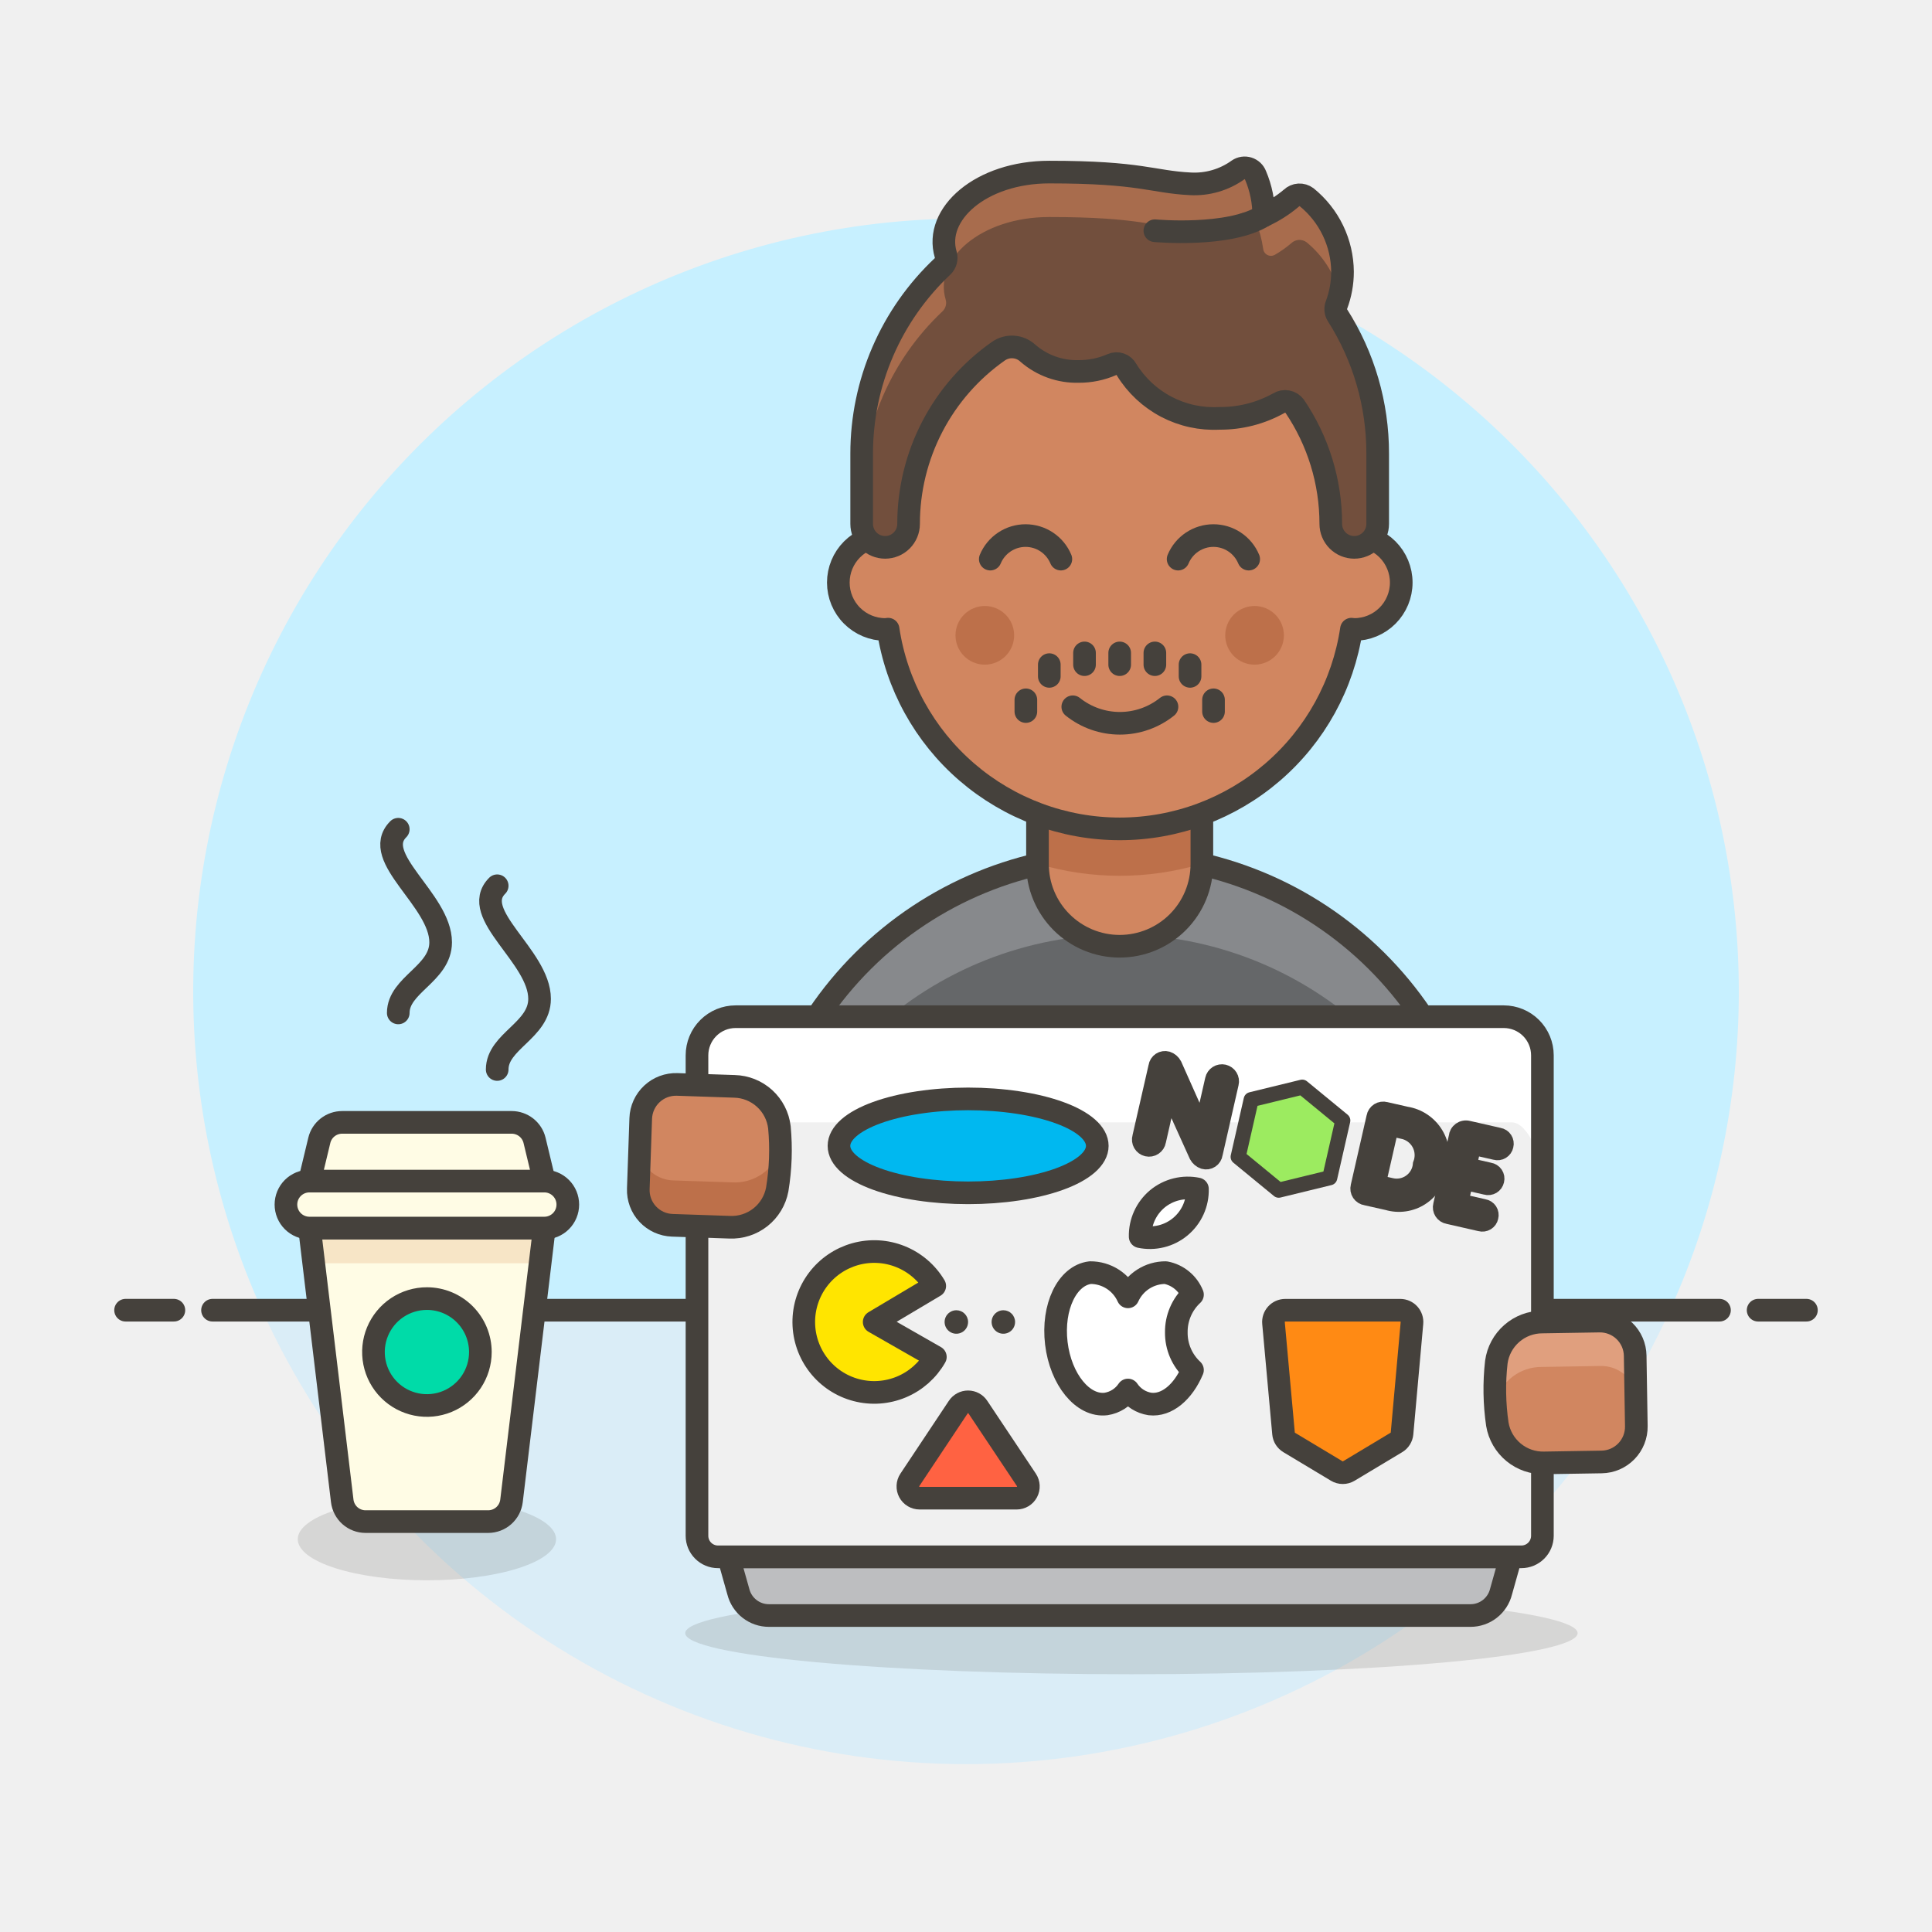
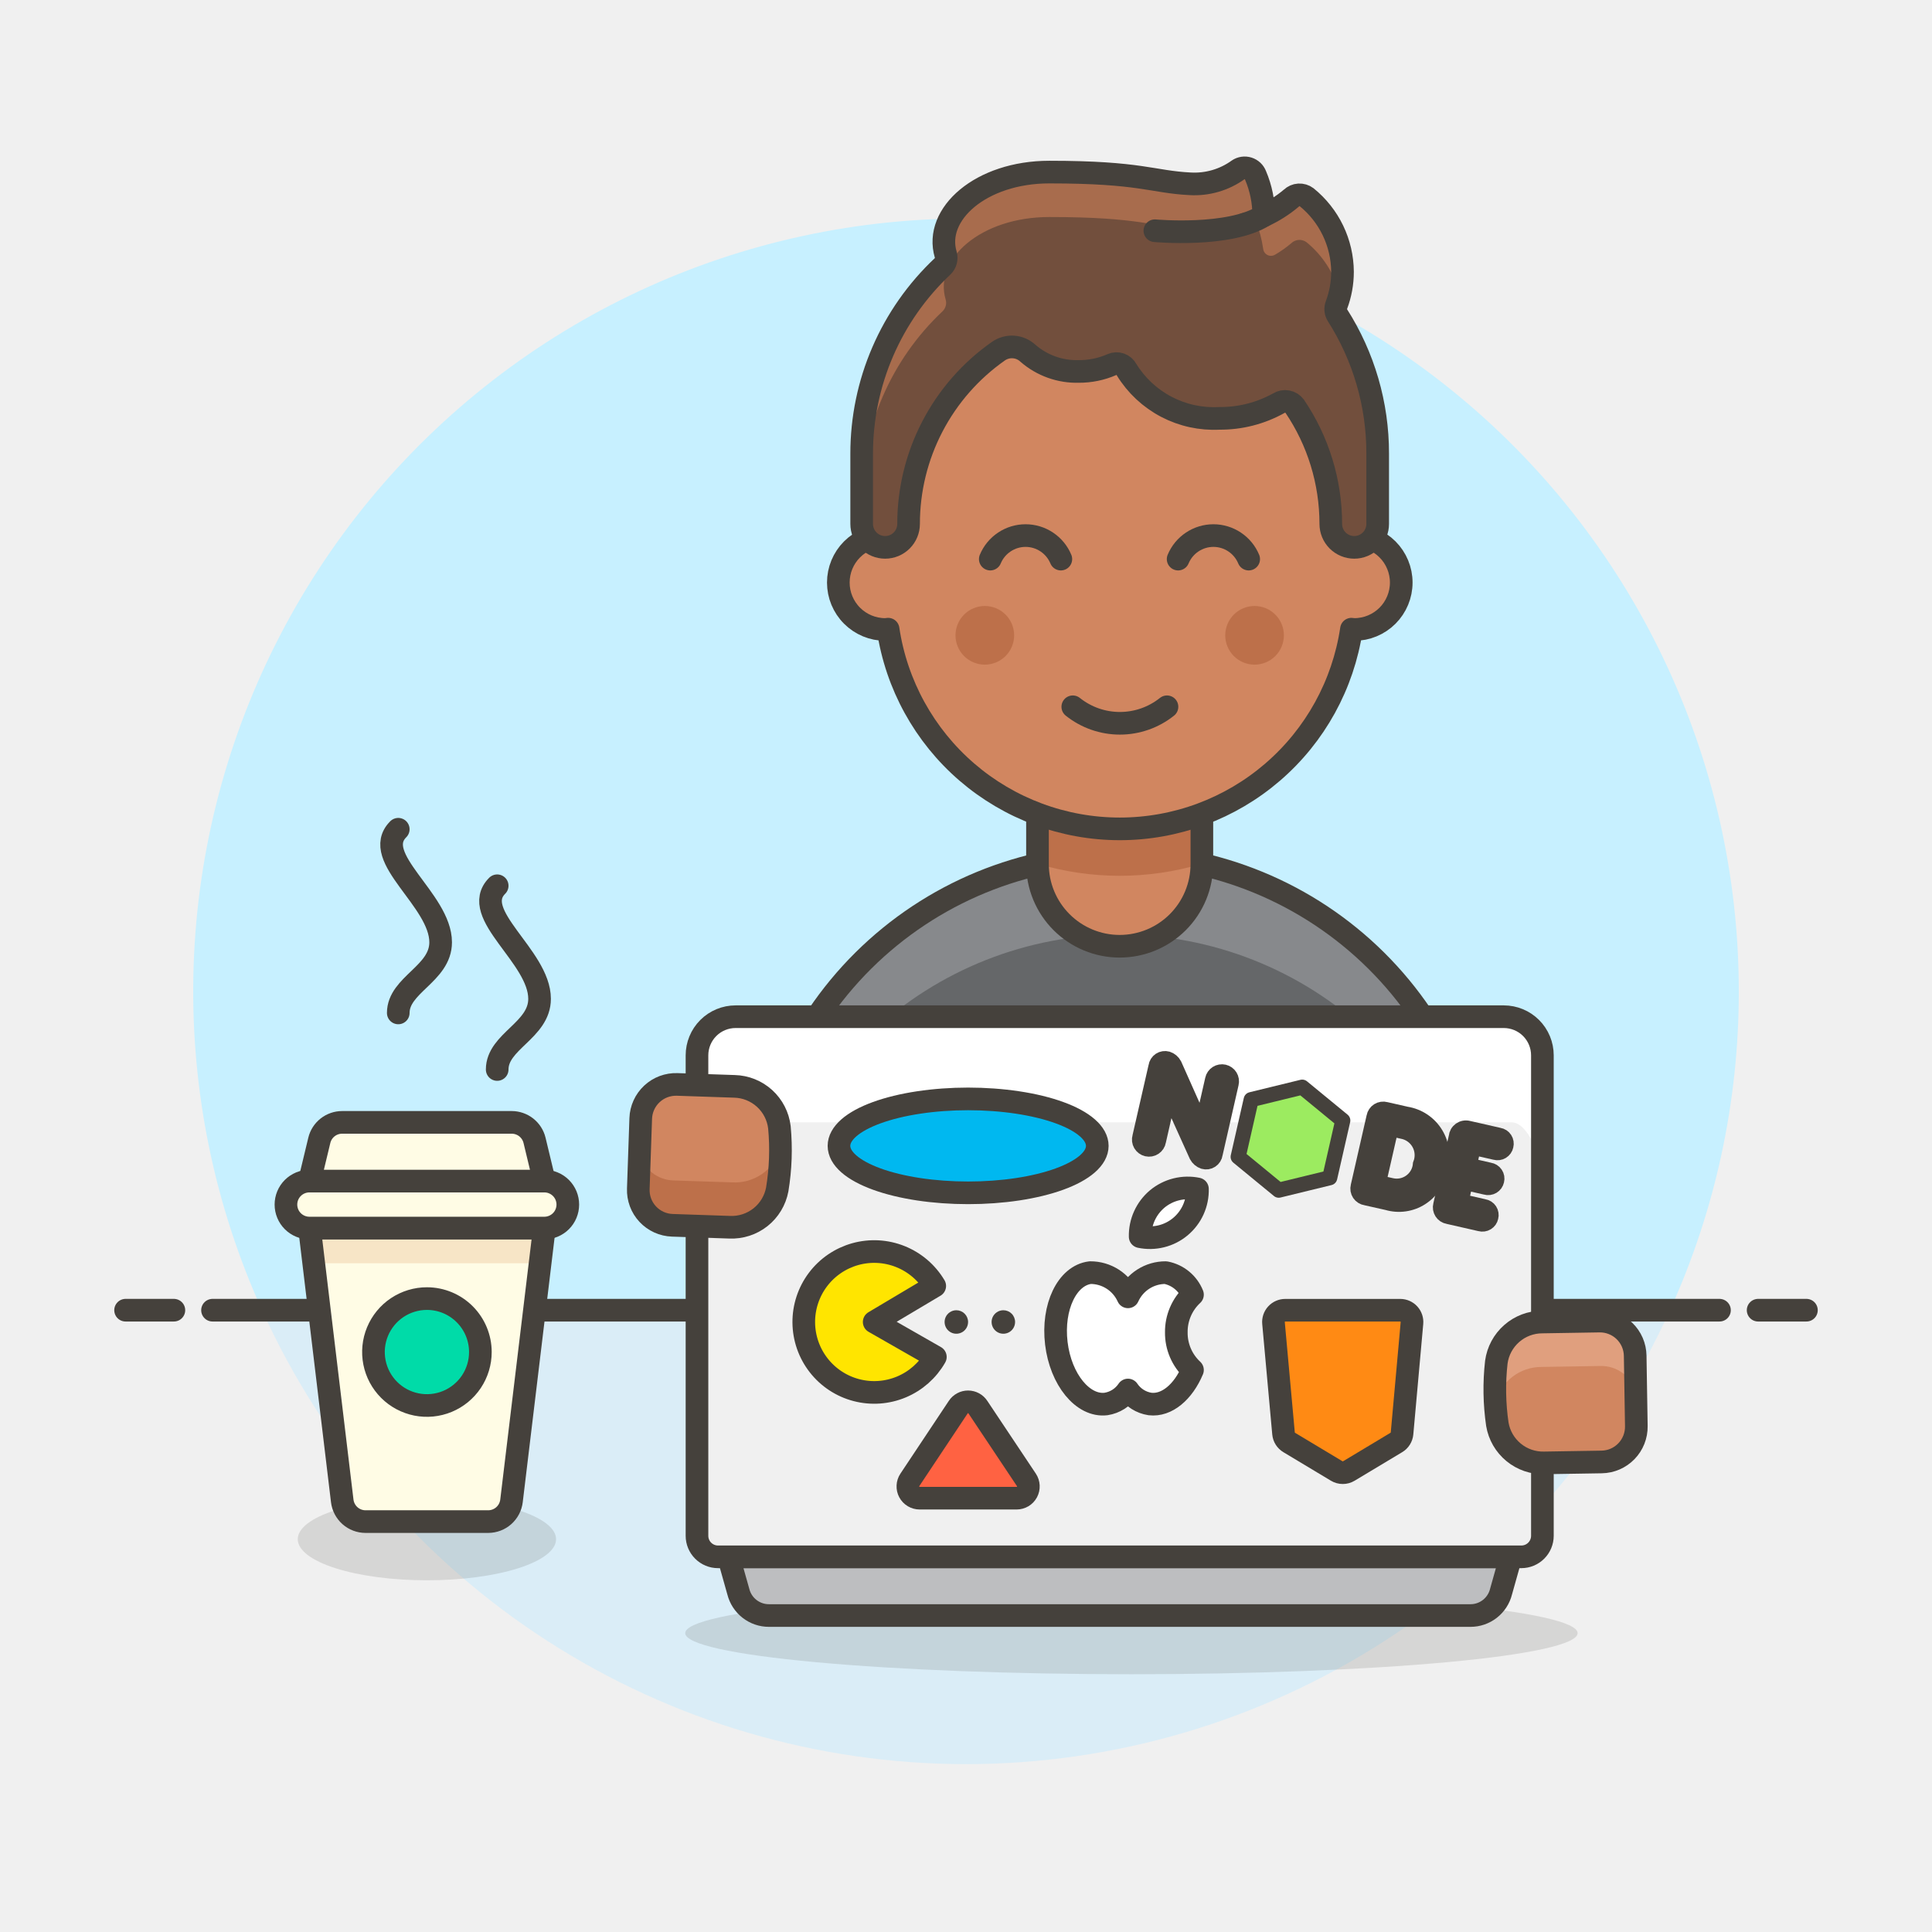
<svg xmlns="http://www.w3.org/2000/svg" width="128" height="128" viewBox="0 0 128 128" fill="none">
  <path d="M115.2 65.684C115.201 58.043 113.492 50.498 110.197 43.604C106.903 36.709 102.107 30.639 96.161 25.839C90.215 21.039 83.27 17.631 75.836 15.865C68.401 14.098 60.666 14.018 53.197 15.631C45.727 17.243 38.713 20.507 32.67 25.183C26.626 29.859 21.706 35.828 18.269 42.654C14.833 49.479 12.968 56.986 12.811 64.626C12.654 72.266 14.209 79.844 17.362 86.805H110.638C113.65 80.171 115.205 72.97 115.2 65.684Z" fill="#C7F0FF" />
  <path d="M17.362 86.804C21.423 95.769 27.982 103.374 36.253 108.708C44.525 114.041 54.158 116.878 64 116.878C73.842 116.878 83.475 114.041 91.747 108.708C100.018 103.374 106.577 95.769 110.638 86.804H17.362Z" fill="#DAEDF7" />
  <path d="M14.08 86.804H113.92" stroke="#45413C" stroke-width="1.5" stroke-linecap="round" stroke-linejoin="round" />
  <path d="M8.32 86.804H11.52" stroke="#45413C" stroke-width="1.5" stroke-linecap="round" stroke-linejoin="round" />
  <path d="M116.48 86.804H119.68" stroke="#45413C" stroke-width="1.5" stroke-linecap="round" stroke-linejoin="round" />
  <path opacity="0.15" d="M45.398 108.2C45.398 108.922 48.512 109.614 54.056 110.125C59.6 110.635 67.119 110.922 74.959 110.922C82.8 110.922 90.319 110.635 95.863 110.125C101.406 109.614 104.521 108.922 104.521 108.2C104.521 107.478 101.406 106.785 95.863 106.274C90.319 105.764 82.8 105.477 74.959 105.477C67.119 105.477 59.6 105.764 54.056 106.274C48.512 106.785 45.398 107.478 45.398 108.2Z" fill="#45413C" />
  <path d="M98.304 80.584C98.258 74.218 95.696 68.129 91.179 63.644C86.661 59.16 80.554 56.643 74.188 56.643C67.823 56.643 61.715 59.16 57.197 63.644C52.68 68.129 50.119 74.218 50.072 80.584V84.48H59.407V92.258H88.96V84.48H98.304V80.584Z" fill="#656769" />
  <path d="M74.182 56.468C71.015 56.468 67.879 57.092 64.954 58.304C62.028 59.516 59.369 61.292 57.13 63.531C54.89 65.77 53.114 68.429 51.902 71.355C50.69 74.281 50.066 77.417 50.066 80.584V84.48H50.144C50.531 78.367 53.231 72.632 57.697 68.439C62.162 64.248 68.057 61.914 74.182 61.914C80.307 61.914 86.201 64.248 90.667 68.439C95.132 72.632 97.833 78.367 98.219 84.48H98.304V80.584C98.304 77.416 97.68 74.28 96.468 71.354C95.255 68.427 93.478 65.769 91.239 63.529C88.999 61.29 86.339 59.514 83.413 58.302C80.486 57.091 77.35 56.468 74.182 56.468Z" fill="#87898C" />
  <path d="M98.304 80.584C98.258 74.218 95.696 68.129 91.179 63.644C86.661 59.16 80.554 56.643 74.188 56.643C67.823 56.643 61.715 59.16 57.197 63.644C52.68 68.129 50.119 74.218 50.072 80.584V84.48H59.407V92.258H88.96V84.48H98.304V80.584Z" stroke="#45413C" stroke-width="1.5" stroke-linecap="round" stroke-linejoin="round" />
  <path d="M68.736 57.247C68.758 58.676 69.341 60.04 70.36 61.044C71.379 62.047 72.752 62.61 74.182 62.61C75.612 62.61 76.984 62.047 78.003 61.044C79.022 60.04 79.606 58.676 79.627 57.247V51.8H68.736V57.247Z" fill="#D18660" />
  <path d="M68.736 57.225C72.288 58.29 76.075 58.29 79.627 57.225V51.8H68.736V57.225Z" fill="#BD704A" />
  <path d="M74.182 62.692C72.738 62.692 71.353 62.118 70.332 61.097C69.31 60.076 68.736 58.691 68.736 57.247V51.8H79.627V57.247C79.627 58.691 79.053 60.075 78.032 61.097C77.011 62.118 75.626 62.691 74.182 62.692V62.692Z" stroke="#45413C" stroke-width="1.5" stroke-linecap="round" stroke-linejoin="round" />
  <path d="M100.096 103.144H48.266L48.915 105.448C49.028 105.901 49.288 106.303 49.656 106.59C50.024 106.878 50.477 107.034 50.944 107.033H97.422C97.888 107.034 98.341 106.878 98.708 106.591C99.075 106.304 99.336 105.902 99.448 105.45L100.096 103.144Z" fill="#BDBEC0" stroke="#45413C" stroke-width="1.5" stroke-linejoin="round" />
  <path d="M102.188 101.752C102.187 102.121 102.04 102.475 101.779 102.736C101.518 102.997 101.164 103.144 100.795 103.144H47.569C47.2 103.144 46.846 102.997 46.585 102.736C46.324 102.475 46.177 102.121 46.177 101.752V69.919C46.177 69.24 46.447 68.588 46.927 68.108C47.407 67.628 48.058 67.359 48.737 67.359H99.627C100.306 67.359 100.958 67.628 101.438 68.108C101.918 68.588 102.188 69.24 102.188 69.919V101.752Z" fill="#F0F0F0" />
  <path d="M102.188 69.919C102.188 69.24 101.918 68.588 101.438 68.108C100.958 67.628 100.306 67.359 99.627 67.359H48.737C48.058 67.359 47.407 67.628 46.927 68.108C46.447 68.588 46.177 69.24 46.177 69.919V78.013C46.177 76.892 47.086 74.36 48.207 74.36H100.157C101.279 74.36 102.188 76.892 102.188 78.013V69.919Z" fill="white" />
  <path d="M102.188 101.752C102.187 102.121 102.04 102.475 101.779 102.736C101.518 102.997 101.164 103.144 100.795 103.144H47.569C47.2 103.144 46.846 102.997 46.585 102.736C46.324 102.475 46.177 102.121 46.177 101.752V69.919C46.177 69.24 46.447 68.588 46.927 68.108C47.407 67.628 48.058 67.359 48.737 67.359H99.627C100.306 67.359 100.958 67.628 101.438 68.108C101.918 68.588 102.188 69.24 102.188 69.919V101.752Z" stroke="#45413C" stroke-width="1.5" stroke-linejoin="round" />
  <path d="M77.934 88.269C77.928 87.801 78.021 87.338 78.206 86.908C78.39 86.478 78.662 86.092 79.005 85.774C78.855 85.402 78.614 85.073 78.303 84.818C77.993 84.563 77.623 84.39 77.229 84.315C76.702 84.312 76.186 84.463 75.743 84.747C75.299 85.032 74.948 85.439 74.731 85.919C74.515 85.439 74.164 85.032 73.72 84.747C73.277 84.463 72.761 84.312 72.234 84.315C70.698 84.498 69.697 86.595 69.985 88.997C70.273 91.4 71.745 93.201 73.275 93.018C73.569 92.973 73.85 92.867 74.1 92.708C74.351 92.549 74.566 92.339 74.731 92.092C74.897 92.339 75.112 92.549 75.363 92.708C75.614 92.868 75.895 92.973 76.189 93.018C77.308 93.152 78.394 92.216 79.005 90.766C78.662 90.448 78.389 90.061 78.205 89.631C78.02 89.201 77.928 88.737 77.934 88.269Z" fill="white" stroke="#45413C" stroke-width="1.5" stroke-linejoin="round" />
  <path d="M76.672 79.433C76.308 79.738 76.017 80.121 75.821 80.554C75.624 80.987 75.528 81.458 75.539 81.933C76.004 82.03 76.486 82.021 76.947 81.906C77.408 81.792 77.837 81.574 78.202 81.27C78.567 80.965 78.859 80.582 79.055 80.15C79.251 79.717 79.347 79.245 79.334 78.77C78.869 78.674 78.388 78.683 77.928 78.798C77.467 78.913 77.038 79.13 76.672 79.433Z" fill="white" stroke="#45413C" stroke-width="1.5" stroke-linejoin="round" />
  <path d="M102.17 87.587L105.965 87.525C106.271 87.52 106.576 87.576 106.861 87.689C107.146 87.801 107.406 87.969 107.626 88.182C107.846 88.396 108.022 88.65 108.144 88.931C108.265 89.213 108.331 89.515 108.335 89.822L108.411 94.488C108.416 94.795 108.36 95.1 108.247 95.385C108.134 95.67 107.966 95.93 107.752 96.15C107.539 96.37 107.284 96.546 107.003 96.668C106.721 96.789 106.419 96.854 106.112 96.859L102.316 96.92C101.575 96.941 100.853 96.693 100.281 96.222C99.709 95.752 99.326 95.091 99.203 94.36C99.004 92.997 98.981 91.613 99.136 90.244C99.236 89.51 99.598 88.836 100.156 88.348C100.713 87.859 101.428 87.589 102.17 87.587Z" fill="#D18660" />
  <path d="M102.126 90.563L106.033 90.5C106.556 90.488 107.068 90.648 107.491 90.955C107.914 91.263 108.224 91.701 108.374 92.202L108.335 89.822C108.331 89.515 108.265 89.213 108.144 88.931C108.022 88.65 107.846 88.396 107.626 88.182C107.406 87.969 107.146 87.801 106.861 87.689C106.576 87.576 106.271 87.52 105.965 87.525L102.17 87.587C101.429 87.59 100.715 87.86 100.158 88.347C99.602 88.835 99.239 89.507 99.139 90.24C99.048 91.112 99.03 91.99 99.085 92.865C99.272 92.203 99.67 91.619 100.219 91.203C100.768 90.787 101.437 90.562 102.126 90.563Z" fill="#E09F7E" />
  <path d="M102.17 87.587L105.965 87.525C106.271 87.52 106.576 87.576 106.861 87.689C107.146 87.801 107.406 87.969 107.626 88.182C107.846 88.396 108.022 88.65 108.144 88.931C108.265 89.213 108.331 89.515 108.335 89.822L108.411 94.488C108.416 94.795 108.36 95.1 108.247 95.385C108.134 95.67 107.966 95.93 107.752 96.15C107.539 96.37 107.284 96.546 107.003 96.668C106.721 96.789 106.419 96.854 106.112 96.859L102.316 96.92C101.575 96.941 100.853 96.693 100.281 96.222C99.709 95.752 99.326 95.091 99.203 94.36C99.004 92.997 98.981 91.613 99.136 90.244C99.236 89.51 99.598 88.836 100.156 88.348C100.713 87.859 101.428 87.589 102.17 87.587V87.587Z" stroke="#45413C" stroke-width="1.5" stroke-linecap="round" stroke-linejoin="round" />
  <path d="M48.334 81.307L44.54 81.179C44.234 81.168 43.933 81.098 43.654 80.971C43.375 80.844 43.123 80.663 42.914 80.439C42.705 80.215 42.542 79.952 42.435 79.665C42.328 79.378 42.278 79.072 42.289 78.766L42.45 74.102C42.46 73.795 42.531 73.493 42.658 73.214C42.785 72.935 42.965 72.683 43.19 72.474C43.414 72.264 43.677 72.101 43.964 71.993C44.252 71.886 44.557 71.836 44.864 71.846L48.658 71.974C49.398 71.992 50.108 72.276 50.655 72.774C51.203 73.273 51.552 73.952 51.638 74.688C51.767 76.06 51.719 77.443 51.494 78.803C51.358 79.531 50.963 80.186 50.383 80.646C49.802 81.106 49.074 81.341 48.334 81.307Z" fill="#D18660" />
  <path d="M48.527 78.336L44.622 78.208C44.098 78.194 43.593 78.008 43.185 77.678C42.778 77.348 42.49 76.893 42.368 76.383L42.285 78.762C42.274 79.069 42.324 79.375 42.432 79.663C42.54 79.951 42.703 80.214 42.913 80.439C43.123 80.663 43.375 80.843 43.655 80.97C43.935 81.097 44.237 81.167 44.544 81.176L48.338 81.304C49.078 81.338 49.804 81.104 50.385 80.645C50.966 80.186 51.361 79.532 51.498 78.805C51.633 77.938 51.696 77.061 51.685 76.184C51.466 76.839 51.039 77.403 50.469 77.792C49.898 78.181 49.217 78.372 48.527 78.336Z" fill="#BD704A" />
  <path d="M48.334 81.307L44.54 81.179C44.234 81.168 43.933 81.098 43.654 80.971C43.375 80.844 43.123 80.663 42.914 80.439C42.705 80.215 42.542 79.952 42.435 79.665C42.328 79.378 42.278 79.072 42.289 78.766L42.45 74.102C42.46 73.795 42.531 73.493 42.658 73.214C42.785 72.935 42.965 72.683 43.19 72.474C43.414 72.264 43.677 72.101 43.964 71.993C44.252 71.886 44.557 71.836 44.864 71.846L48.658 71.974C49.398 71.992 50.108 72.276 50.655 72.774C51.203 73.273 51.552 73.952 51.638 74.688C51.767 76.06 51.719 77.443 51.494 78.803C51.358 79.531 50.963 80.186 50.383 80.646C49.802 81.106 49.074 81.341 48.334 81.307V81.307Z" stroke="#45413C" stroke-width="1.5" stroke-linecap="round" stroke-linejoin="round" />
  <path d="M63.488 93.224L60.279 98.048C60.201 98.165 60.156 98.301 60.15 98.442C60.143 98.583 60.174 98.723 60.241 98.847C60.307 98.971 60.406 99.075 60.527 99.147C60.648 99.219 60.786 99.258 60.927 99.258H67.355C67.496 99.258 67.634 99.219 67.755 99.147C67.876 99.075 67.974 98.971 68.041 98.847C68.107 98.723 68.139 98.583 68.132 98.442C68.125 98.301 68.081 98.165 68.003 98.048L64.788 93.228C64.718 93.12 64.622 93.031 64.508 92.969C64.395 92.908 64.268 92.875 64.139 92.875C64.01 92.875 63.883 92.906 63.77 92.967C63.656 93.028 63.559 93.116 63.488 93.224Z" fill="#FF6242" stroke="#45413C" stroke-width="1.5" stroke-linecap="round" stroke-linejoin="round" />
  <path d="M57.917 87.585L61.97 89.901C61.461 90.791 60.673 91.489 59.727 91.887C58.782 92.284 57.732 92.359 56.74 92.1C55.747 91.841 54.868 91.263 54.238 90.454C53.607 89.645 53.261 88.651 53.252 87.625C53.243 86.6 53.572 85.6 54.188 84.78C54.804 83.96 55.674 83.367 56.661 83.09C57.649 82.814 58.7 82.871 59.652 83.252C60.604 83.633 61.404 84.317 61.929 85.198L57.917 87.585Z" fill="#FFE500" stroke="#45413C" stroke-width="1.5" stroke-linecap="round" stroke-linejoin="round" />
  <path d="M63.36 87.724C63.333 87.724 63.306 87.715 63.283 87.7C63.261 87.685 63.243 87.663 63.232 87.638C63.222 87.613 63.219 87.585 63.224 87.558C63.23 87.531 63.243 87.507 63.262 87.487C63.282 87.468 63.306 87.455 63.333 87.45C63.36 87.444 63.388 87.447 63.413 87.457C63.438 87.468 63.46 87.486 63.475 87.508C63.49 87.531 63.498 87.558 63.498 87.585C63.498 87.603 63.495 87.621 63.488 87.638C63.481 87.655 63.471 87.671 63.458 87.683C63.445 87.696 63.43 87.706 63.413 87.713C63.396 87.72 63.378 87.724 63.36 87.724Z" fill="#FFE500" />
  <path d="M63.36 86.807C63.206 86.807 63.056 86.853 62.928 86.938C62.8 87.024 62.7 87.145 62.641 87.287C62.582 87.43 62.567 87.586 62.597 87.737C62.627 87.888 62.701 88.027 62.81 88.136C62.919 88.245 63.057 88.319 63.208 88.349C63.359 88.379 63.516 88.363 63.658 88.304C63.8 88.246 63.922 88.146 64.007 88.018C64.093 87.89 64.138 87.739 64.138 87.585C64.138 87.379 64.056 87.181 63.91 87.035C63.764 86.889 63.566 86.807 63.36 86.807Z" fill="#45413C" />
  <path d="M66.475 87.724C66.457 87.724 66.439 87.72 66.423 87.713C66.406 87.706 66.391 87.696 66.378 87.683C66.365 87.67 66.355 87.655 66.348 87.638C66.341 87.621 66.337 87.603 66.337 87.585C66.337 87.567 66.341 87.549 66.348 87.532C66.355 87.516 66.365 87.5 66.378 87.487C66.391 87.475 66.406 87.465 66.423 87.457C66.439 87.451 66.457 87.447 66.475 87.447C66.512 87.447 66.547 87.462 66.573 87.487C66.599 87.513 66.614 87.549 66.614 87.585C66.614 87.622 66.599 87.657 66.573 87.683C66.547 87.709 66.512 87.724 66.475 87.724Z" fill="#FFE500" />
  <path d="M66.474 86.807C66.32 86.807 66.17 86.853 66.042 86.938C65.914 87.024 65.814 87.145 65.755 87.287C65.696 87.43 65.681 87.586 65.711 87.737C65.741 87.888 65.815 88.027 65.924 88.136C66.033 88.245 66.171 88.319 66.322 88.349C66.473 88.379 66.63 88.363 66.772 88.304C66.914 88.246 67.036 88.146 67.121 88.018C67.207 87.89 67.252 87.739 67.252 87.585C67.252 87.379 67.171 87.181 67.025 87.035C66.879 86.889 66.681 86.807 66.474 86.807Z" fill="#45413C" />
  <path d="M92.513 95.567L89.363 97.458C89.242 97.531 89.104 97.569 88.963 97.569C88.821 97.569 88.683 97.531 88.562 97.458L85.412 95.567C85.307 95.504 85.219 95.417 85.153 95.314C85.088 95.21 85.048 95.093 85.037 94.971L84.373 87.656C84.363 87.548 84.376 87.44 84.41 87.337C84.444 87.235 84.5 87.141 84.573 87.061C84.645 86.981 84.734 86.917 84.833 86.874C84.932 86.83 85.039 86.807 85.147 86.807H92.778C92.886 86.808 92.992 86.831 93.09 86.875C93.188 86.919 93.276 86.983 93.348 87.063C93.42 87.143 93.475 87.237 93.509 87.339C93.543 87.441 93.556 87.549 93.546 87.656L92.888 94.976C92.876 95.097 92.836 95.213 92.771 95.316C92.706 95.419 92.618 95.505 92.513 95.567Z" fill="#FF8A14" stroke="#45413C" stroke-width="1.5" stroke-linecap="round" stroke-linejoin="round" />
  <path d="M76.586 70.656C76.598 70.57 76.628 70.488 76.674 70.415C76.72 70.342 76.781 70.28 76.853 70.232C76.925 70.185 77.007 70.153 77.092 70.14C77.177 70.127 77.265 70.132 77.348 70.155C77.544 70.219 77.707 70.357 77.802 70.539L79.616 74.614H79.631L80.339 71.511C80.356 71.429 80.39 71.351 80.438 71.282C80.485 71.214 80.546 71.155 80.617 71.11C80.687 71.065 80.766 71.034 80.849 71.02C80.931 71.005 81.016 71.008 81.097 71.026C81.179 71.045 81.256 71.08 81.324 71.129C81.392 71.177 81.45 71.239 81.494 71.311C81.538 71.382 81.567 71.461 81.58 71.544C81.593 71.627 81.589 71.711 81.569 71.793L80.507 76.453C80.496 76.539 80.466 76.622 80.419 76.696C80.373 76.77 80.311 76.833 80.238 76.88C80.165 76.928 80.083 76.959 79.997 76.972C79.91 76.984 79.823 76.978 79.739 76.954C79.544 76.889 79.381 76.751 79.284 76.57L77.464 72.545H77.448L76.75 75.607C76.736 75.692 76.704 75.773 76.657 75.845C76.61 75.918 76.549 75.979 76.477 76.027C76.406 76.075 76.325 76.108 76.24 76.123C76.155 76.138 76.068 76.136 75.984 76.117C75.9 76.098 75.821 76.061 75.752 76.01C75.683 75.959 75.624 75.894 75.581 75.82C75.537 75.746 75.51 75.663 75.499 75.578C75.489 75.492 75.496 75.406 75.52 75.323L76.586 70.656Z" fill="#45413C" />
  <path d="M91.032 73.993C91.047 73.908 91.08 73.827 91.129 73.756C91.177 73.684 91.239 73.624 91.312 73.578C91.385 73.532 91.467 73.502 91.553 73.49C91.638 73.477 91.725 73.483 91.808 73.506L93.17 73.816C93.572 73.88 93.956 74.031 94.293 74.258C94.631 74.486 94.915 74.785 95.125 75.134C95.335 75.483 95.467 75.873 95.51 76.278C95.553 76.683 95.507 77.093 95.375 77.478C95.317 77.862 95.177 78.228 94.965 78.553C94.753 78.879 94.474 79.155 94.147 79.363C93.82 79.572 93.451 79.708 93.067 79.762C92.683 79.817 92.292 79.789 91.919 79.68L90.496 79.36C90.41 79.348 90.327 79.318 90.253 79.271C90.179 79.225 90.116 79.163 90.067 79.091C90.019 79.018 89.987 78.936 89.972 78.85C89.958 78.764 89.962 78.676 89.984 78.592L91.032 73.993ZM91.333 78.354L92.163 78.542C92.384 78.596 92.615 78.601 92.839 78.557C93.063 78.513 93.275 78.421 93.46 78.287C93.645 78.153 93.799 77.981 93.91 77.782C94.022 77.583 94.089 77.362 94.107 77.134C94.196 76.912 94.235 76.673 94.22 76.434C94.206 76.195 94.138 75.963 94.022 75.754C93.906 75.544 93.744 75.364 93.55 75.225C93.355 75.086 93.132 74.992 92.896 74.95L92.148 74.78L91.333 78.354Z" fill="#45413C" />
  <path d="M96.481 75.322C96.489 75.228 96.516 75.138 96.562 75.056C96.608 74.975 96.672 74.905 96.748 74.85C96.824 74.796 96.911 74.759 97.003 74.742C97.095 74.725 97.189 74.728 97.28 74.752L99.315 75.215C99.393 75.228 99.467 75.256 99.533 75.299C99.599 75.342 99.656 75.398 99.698 75.464C99.741 75.53 99.77 75.605 99.782 75.682C99.795 75.76 99.791 75.839 99.771 75.915C99.755 75.992 99.724 76.065 99.678 76.129C99.633 76.192 99.576 76.246 99.509 76.287C99.442 76.328 99.367 76.354 99.29 76.365C99.212 76.375 99.133 76.369 99.058 76.348L97.614 76.019L97.341 77.217L98.687 77.524C98.766 77.536 98.841 77.564 98.909 77.606C98.976 77.649 99.034 77.705 99.078 77.771C99.123 77.837 99.152 77.912 99.166 77.991C99.179 78.069 99.176 78.15 99.156 78.227C99.139 78.304 99.106 78.377 99.06 78.442C99.013 78.506 98.954 78.559 98.886 78.6C98.818 78.64 98.742 78.666 98.664 78.676C98.585 78.686 98.505 78.679 98.43 78.657L97.083 78.35L96.799 79.598L98.317 79.944C98.394 79.956 98.469 79.985 98.535 80.028C98.601 80.07 98.657 80.127 98.7 80.193C98.743 80.259 98.771 80.333 98.783 80.411C98.796 80.488 98.792 80.568 98.771 80.644C98.755 80.72 98.724 80.793 98.679 80.857C98.634 80.92 98.576 80.974 98.51 81.015C98.443 81.056 98.368 81.082 98.291 81.093C98.214 81.104 98.135 81.099 98.059 81.078L95.941 80.595C95.857 80.581 95.777 80.549 95.706 80.502C95.635 80.455 95.575 80.394 95.529 80.323C95.483 80.251 95.452 80.171 95.438 80.087C95.424 80.003 95.428 79.917 95.45 79.835L96.481 75.322Z" fill="#45413C" />
  <path d="M76.586 70.656C76.598 70.57 76.628 70.488 76.674 70.415C76.72 70.342 76.781 70.28 76.853 70.232C76.925 70.185 77.007 70.153 77.092 70.14C77.177 70.127 77.265 70.132 77.348 70.155C77.544 70.219 77.707 70.357 77.802 70.539L79.616 74.614H79.631L80.339 71.511C80.356 71.429 80.39 71.351 80.438 71.282C80.485 71.214 80.546 71.155 80.617 71.11C80.687 71.065 80.766 71.034 80.849 71.02C80.931 71.005 81.016 71.008 81.097 71.026C81.179 71.045 81.256 71.08 81.324 71.129C81.392 71.177 81.45 71.239 81.494 71.311C81.538 71.382 81.567 71.461 81.58 71.544C81.593 71.627 81.589 71.711 81.569 71.793L80.507 76.453C80.496 76.539 80.466 76.622 80.419 76.696C80.373 76.77 80.311 76.833 80.238 76.88C80.165 76.928 80.083 76.959 79.997 76.972C79.91 76.984 79.823 76.978 79.739 76.954C79.544 76.889 79.381 76.751 79.284 76.57L77.464 72.545H77.448L76.75 75.607C76.736 75.692 76.704 75.773 76.657 75.845C76.61 75.918 76.549 75.979 76.477 76.027C76.406 76.075 76.325 76.108 76.24 76.123C76.155 76.138 76.068 76.136 75.984 76.117C75.9 76.098 75.821 76.061 75.752 76.01C75.683 75.959 75.624 75.894 75.581 75.82C75.537 75.746 75.51 75.663 75.499 75.578C75.489 75.492 75.496 75.406 75.52 75.323L76.586 70.656Z" stroke="#45413C" />
  <path d="M91.032 73.993C91.047 73.908 91.08 73.827 91.129 73.756C91.177 73.684 91.239 73.624 91.312 73.578C91.385 73.532 91.467 73.502 91.553 73.49C91.638 73.477 91.725 73.483 91.808 73.506L93.17 73.816C93.572 73.88 93.956 74.031 94.293 74.258C94.631 74.486 94.915 74.785 95.125 75.134C95.335 75.483 95.467 75.873 95.51 76.278C95.553 76.683 95.507 77.093 95.375 77.478C95.317 77.862 95.177 78.228 94.965 78.553C94.753 78.879 94.474 79.155 94.147 79.363C93.82 79.572 93.451 79.708 93.067 79.762C92.683 79.817 92.292 79.789 91.919 79.68L90.496 79.36C90.41 79.348 90.327 79.318 90.253 79.271C90.179 79.225 90.116 79.163 90.067 79.091C90.019 79.018 89.987 78.936 89.972 78.85C89.958 78.764 89.962 78.676 89.984 78.592L91.032 73.993ZM91.333 78.354L92.163 78.542C92.384 78.596 92.615 78.601 92.839 78.557C93.063 78.513 93.275 78.421 93.46 78.287C93.645 78.153 93.799 77.981 93.91 77.782C94.022 77.583 94.089 77.362 94.107 77.134C94.196 76.912 94.235 76.673 94.22 76.434C94.206 76.195 94.138 75.963 94.022 75.754C93.906 75.544 93.744 75.364 93.55 75.225C93.355 75.086 93.132 74.992 92.896 74.95L92.148 74.78L91.333 78.354Z" stroke="#45413C" />
  <path d="M96.481 75.322C96.489 75.228 96.516 75.138 96.562 75.056C96.608 74.975 96.672 74.905 96.748 74.85C96.824 74.796 96.911 74.759 97.003 74.742C97.095 74.725 97.189 74.728 97.28 74.752L99.315 75.215C99.393 75.228 99.467 75.256 99.533 75.299C99.599 75.342 99.656 75.398 99.698 75.464C99.741 75.53 99.77 75.605 99.782 75.682C99.795 75.76 99.791 75.839 99.771 75.915C99.755 75.992 99.724 76.065 99.678 76.129C99.633 76.192 99.576 76.246 99.509 76.287C99.442 76.328 99.367 76.354 99.29 76.365C99.212 76.375 99.133 76.369 99.058 76.348L97.614 76.019L97.341 77.217L98.687 77.524C98.766 77.536 98.841 77.564 98.909 77.606C98.976 77.649 99.034 77.705 99.078 77.771C99.123 77.837 99.152 77.912 99.166 77.991C99.179 78.069 99.176 78.15 99.156 78.227C99.139 78.304 99.106 78.377 99.06 78.442C99.013 78.506 98.954 78.559 98.886 78.6C98.818 78.64 98.742 78.666 98.664 78.676C98.585 78.686 98.505 78.679 98.43 78.657L97.083 78.35L96.799 79.598L98.317 79.944C98.394 79.956 98.469 79.985 98.535 80.028C98.601 80.07 98.657 80.127 98.7 80.193C98.743 80.259 98.771 80.333 98.783 80.411C98.796 80.488 98.792 80.568 98.771 80.644C98.755 80.72 98.724 80.793 98.679 80.857C98.634 80.92 98.576 80.974 98.51 81.015C98.443 81.056 98.368 81.082 98.291 81.093C98.214 81.104 98.135 81.099 98.059 81.078L95.941 80.595C95.857 80.581 95.777 80.549 95.706 80.502C95.635 80.455 95.575 80.394 95.529 80.323C95.483 80.251 95.452 80.171 95.438 80.087C95.424 80.003 95.428 79.917 95.45 79.835L96.481 75.322Z" stroke="#45413C" />
  <path d="M82.894 72.853L86.275 72.027L88.963 74.235L88.099 78.028L84.719 78.853L82.031 76.645L82.894 72.853Z" fill="#9CEB60" stroke="#45413C" stroke-linecap="round" stroke-linejoin="round" />
  <path d="M55.584 75.917C55.584 76.326 55.805 76.73 56.235 77.108C56.665 77.485 57.296 77.828 58.09 78.117C58.885 78.406 59.828 78.635 60.866 78.792C61.904 78.948 63.017 79.028 64.141 79.028C65.264 79.028 66.377 78.948 67.415 78.792C68.454 78.635 69.397 78.406 70.191 78.117C70.986 77.828 71.616 77.485 72.046 77.108C72.476 76.73 72.698 76.326 72.698 75.917C72.698 75.508 72.476 75.104 72.046 74.726C71.616 74.349 70.986 74.005 70.191 73.717C69.397 73.428 68.454 73.198 67.415 73.042C66.377 72.886 65.264 72.805 64.141 72.805C63.017 72.805 61.904 72.886 60.866 73.042C59.828 73.198 58.885 73.428 58.09 73.717C57.296 74.005 56.665 74.349 56.235 74.726C55.805 75.104 55.584 75.508 55.584 75.917Z" fill="#00B8F0" stroke="#45413C" stroke-width="1.5" stroke-linecap="round" stroke-linejoin="round" />
  <path d="M32.94 58.684C31.067 60.557 35.748 63.36 35.748 66.176C35.748 68.269 32.94 68.984 32.94 70.857" stroke="#45413C" stroke-width="1.5" stroke-linecap="round" stroke-linejoin="round" />
  <path d="M26.386 54.94C24.513 56.813 29.194 59.621 29.194 62.429C29.194 64.522 26.386 65.238 26.386 67.109" stroke="#45413C" stroke-width="1.5" stroke-linecap="round" stroke-linejoin="round" />
  <path opacity="0.15" d="M19.727 101.976C19.727 102.698 20.629 103.391 22.234 103.901C23.838 104.412 26.015 104.699 28.284 104.699C30.554 104.699 32.73 104.412 34.335 103.901C35.939 103.391 36.841 102.698 36.841 101.976C36.841 101.254 35.939 100.562 34.335 100.051C32.73 99.54 30.554 99.254 28.284 99.254C26.015 99.254 23.838 99.54 22.234 100.051C20.629 100.562 19.727 101.254 19.727 101.976Z" fill="#45413C" />
  <path d="M32.349 100.81H24.219C23.838 100.81 23.471 100.67 23.186 100.418C22.902 100.165 22.72 99.817 22.674 99.439L20.506 81.362H36.064L33.888 99.439C33.843 99.816 33.661 100.163 33.378 100.416C33.095 100.668 32.729 100.808 32.349 100.81Z" fill="#FFFCE5" />
  <path d="M20.785 83.695H35.784L36.064 81.362H20.506L20.785 83.695Z" fill="#F7E5C6" />
  <path d="M32.349 100.81H24.219C23.838 100.81 23.471 100.67 23.186 100.418C22.902 100.165 22.72 99.817 22.674 99.439L20.506 81.362H36.064L33.888 99.439C33.843 99.816 33.661 100.163 33.378 100.416C33.095 100.668 32.729 100.808 32.349 100.81V100.81Z" stroke="#45413C" stroke-width="1.5" stroke-linejoin="round" />
  <path d="M36.064 81.362H20.506C20.301 81.363 20.098 81.323 19.908 81.245C19.719 81.167 19.546 81.053 19.401 80.908C19.256 80.764 19.141 80.592 19.063 80.403C18.984 80.213 18.944 80.01 18.944 79.805C18.944 79.601 18.984 79.399 19.062 79.21C19.141 79.021 19.255 78.85 19.4 78.705C19.544 78.561 19.716 78.446 19.905 78.368C20.094 78.29 20.296 78.25 20.5 78.25H36.064C36.268 78.25 36.471 78.29 36.659 78.369C36.848 78.447 37.019 78.561 37.164 78.706C37.308 78.85 37.423 79.022 37.501 79.21C37.579 79.399 37.619 79.601 37.619 79.805C37.619 80.01 37.579 80.212 37.501 80.401C37.423 80.59 37.309 80.761 37.164 80.906C37.02 81.05 36.848 81.165 36.659 81.243C36.471 81.322 36.268 81.362 36.064 81.362Z" fill="#FFFCE5" stroke="#45413C" stroke-width="1.5" stroke-linejoin="round" />
  <path d="M36.064 78.25H20.506L21.155 75.552C21.236 75.212 21.43 74.91 21.704 74.694C21.979 74.478 22.318 74.36 22.668 74.36H33.902C34.251 74.361 34.59 74.478 34.865 74.694C35.139 74.91 35.333 75.213 35.415 75.552L36.064 78.25Z" fill="#FFFCE5" stroke="#45413C" stroke-width="1.5" stroke-linejoin="round" />
  <path d="M31.826 89.577C31.826 90.278 31.618 90.963 31.229 91.545C30.839 92.127 30.286 92.582 29.639 92.849C28.991 93.117 28.279 93.187 27.592 93.05C26.905 92.913 26.274 92.576 25.778 92.08C25.283 91.584 24.946 90.953 24.81 90.266C24.674 89.578 24.744 88.866 25.013 88.219C25.282 87.572 25.736 87.019 26.319 86.63C26.902 86.242 27.587 86.034 28.288 86.035C29.227 86.036 30.127 86.41 30.79 87.074C31.453 87.738 31.826 88.638 31.826 89.577Z" fill="#00DBA8" stroke="#45413C" stroke-width="1.5" stroke-linecap="round" stroke-linejoin="round" />
  <path d="M89.728 35.488V31.602C89.691 27.505 88.037 23.588 85.127 20.704C82.217 17.82 78.285 16.202 74.188 16.202C70.091 16.202 66.16 17.82 63.249 20.704C60.339 23.588 58.685 27.505 58.648 31.602V35.488C57.824 35.488 57.034 35.815 56.451 36.398C55.868 36.981 55.541 37.772 55.541 38.596C55.541 39.42 55.868 40.211 56.451 40.793C57.034 41.376 57.824 41.704 58.648 41.704C58.714 41.704 58.776 41.688 58.839 41.684C59.387 45.363 61.239 48.722 64.056 51.151C66.873 53.579 70.469 54.915 74.188 54.915C77.907 54.915 81.503 53.579 84.32 51.151C87.138 48.722 88.989 45.363 89.537 41.684C89.603 41.684 89.665 41.704 89.728 41.704C90.552 41.704 91.343 41.376 91.926 40.793C92.508 40.211 92.836 39.42 92.836 38.596C92.836 37.772 92.508 36.981 91.926 36.398C91.343 35.815 90.552 35.488 89.728 35.488Z" fill="#D18660" stroke="#45413C" stroke-width="1.5" stroke-linecap="round" stroke-linejoin="round" />
  <path d="M63.304 42.092C63.304 42.347 63.354 42.599 63.452 42.835C63.549 43.071 63.692 43.285 63.873 43.465C64.053 43.646 64.267 43.789 64.503 43.887C64.739 43.984 64.992 44.035 65.247 44.035C65.502 44.035 65.754 43.984 65.99 43.887C66.226 43.789 66.44 43.646 66.621 43.465C66.801 43.285 66.944 43.071 67.042 42.835C67.139 42.599 67.19 42.347 67.19 42.092C67.19 41.836 67.139 41.584 67.042 41.348C66.944 41.112 66.801 40.898 66.621 40.718C66.44 40.537 66.226 40.394 65.99 40.296C65.754 40.199 65.502 40.148 65.247 40.148C64.992 40.148 64.739 40.199 64.503 40.296C64.267 40.394 64.053 40.537 63.873 40.718C63.692 40.898 63.549 41.112 63.452 41.348C63.354 41.584 63.304 41.836 63.304 42.092Z" fill="#BD704A" />
  <path d="M81.175 42.092C81.175 42.347 81.225 42.599 81.323 42.835C81.421 43.071 81.564 43.285 81.744 43.465C81.925 43.646 82.139 43.789 82.374 43.887C82.61 43.984 82.863 44.035 83.118 44.035C83.373 44.035 83.626 43.984 83.862 43.887C84.097 43.789 84.312 43.646 84.492 43.465C84.672 43.285 84.816 43.071 84.913 42.835C85.011 42.599 85.061 42.347 85.061 42.092C85.061 41.836 85.011 41.584 84.913 41.348C84.816 41.112 84.672 40.898 84.492 40.718C84.312 40.537 84.097 40.394 83.862 40.296C83.626 40.199 83.373 40.148 83.118 40.148C82.863 40.148 82.61 40.199 82.374 40.296C82.139 40.394 81.925 40.537 81.744 40.718C81.564 40.898 81.421 41.112 81.323 41.348C81.225 41.584 81.175 41.836 81.175 42.092Z" fill="#BD704A" />
  <path d="M71.075 46.826C71.961 47.534 73.061 47.92 74.195 47.92C75.329 47.92 76.43 47.534 77.316 46.826" stroke="#45413C" stroke-width="1.5" stroke-linecap="round" stroke-linejoin="round" />
  <path d="M82.729 37.042C82.537 36.58 82.212 36.186 81.796 35.909C81.38 35.631 80.892 35.483 80.392 35.483C79.892 35.483 79.403 35.631 78.987 35.909C78.571 36.186 78.247 36.58 78.054 37.042" stroke="#45413C" stroke-width="1.5" stroke-linecap="round" stroke-linejoin="round" />
  <path d="M70.284 37.042C70.091 36.58 69.767 36.186 69.351 35.909C68.935 35.631 68.446 35.483 67.946 35.483C67.446 35.483 66.958 35.631 66.542 35.909C66.126 36.186 65.801 36.58 65.609 37.042" stroke="#45413C" stroke-width="1.5" stroke-linecap="round" stroke-linejoin="round" />
  <path d="M88.609 20.883C88.546 20.783 88.508 20.67 88.497 20.553C88.486 20.436 88.502 20.317 88.545 20.207C88.81 19.503 88.945 18.757 88.945 18.004C88.938 17.056 88.722 16.122 88.311 15.268C87.899 14.413 87.303 13.661 86.566 13.065C86.418 12.954 86.236 12.899 86.051 12.91C85.866 12.921 85.692 12.997 85.558 13.125C85.002 13.595 84.385 13.988 83.725 14.294C83.727 13.374 83.543 12.464 83.182 11.618C83.141 11.509 83.076 11.411 82.992 11.331C82.907 11.251 82.806 11.191 82.695 11.156C82.584 11.121 82.466 11.111 82.351 11.128C82.236 11.145 82.126 11.188 82.03 11.254C81.107 11.918 79.983 12.244 78.848 12.178C76.323 12.05 75.611 11.401 69.523 11.401C64.979 11.401 61.861 14.195 62.656 16.864C62.697 17.002 62.699 17.148 62.661 17.287C62.624 17.426 62.549 17.552 62.445 17.651C60.754 19.243 59.406 21.164 58.485 23.296C57.563 25.428 57.088 27.726 57.088 30.048V34.71C57.088 35.122 57.252 35.517 57.543 35.809C57.835 36.1 58.23 36.264 58.642 36.264C59.054 36.264 59.449 36.1 59.741 35.809C60.032 35.517 60.196 35.122 60.196 34.71C60.195 32.464 60.735 30.251 61.772 28.259C62.808 26.267 64.31 24.553 66.149 23.265C66.443 23.06 66.798 22.962 67.155 22.989C67.513 23.015 67.85 23.164 68.11 23.41C69.038 24.214 70.234 24.642 71.462 24.609C72.22 24.614 72.971 24.46 73.665 24.156C73.841 24.076 74.04 24.067 74.222 24.131C74.404 24.195 74.554 24.326 74.642 24.498C75.282 25.537 76.191 26.384 77.272 26.951C78.353 27.517 79.567 27.782 80.786 27.717C82.161 27.729 83.516 27.384 84.718 26.715C84.888 26.608 85.091 26.57 85.287 26.607C85.484 26.644 85.659 26.755 85.778 26.916C87.336 29.216 88.169 31.931 88.168 34.71C88.168 34.914 88.208 35.116 88.286 35.304C88.364 35.493 88.478 35.664 88.623 35.809C88.767 35.953 88.938 36.067 89.127 36.145C89.316 36.224 89.518 36.264 89.722 36.264C89.926 36.264 90.128 36.224 90.316 36.145C90.505 36.067 90.676 35.953 90.82 35.809C90.965 35.664 91.079 35.493 91.157 35.304C91.235 35.116 91.275 34.914 91.275 34.71V30.048C91.28 26.801 90.355 23.621 88.609 20.883Z" fill="#724F3D" />
  <path d="M62.441 20.628C62.545 20.53 62.62 20.404 62.657 20.265C62.695 20.127 62.693 19.98 62.652 19.843C61.857 17.174 64.975 14.378 69.519 14.378C75.607 14.378 76.319 15.026 78.844 15.155C79.979 15.223 81.103 14.897 82.026 14.232C82.122 14.167 82.232 14.124 82.347 14.107C82.463 14.09 82.58 14.099 82.691 14.135C82.802 14.17 82.903 14.23 82.988 14.31C83.072 14.39 83.137 14.488 83.178 14.597C83.426 15.206 83.598 15.843 83.69 16.494C83.701 16.579 83.733 16.661 83.782 16.731C83.832 16.801 83.899 16.858 83.976 16.896C84.053 16.934 84.138 16.952 84.225 16.949C84.31 16.946 84.394 16.922 84.469 16.878C84.853 16.655 85.217 16.398 85.555 16.11C85.689 15.982 85.864 15.906 86.049 15.895C86.233 15.884 86.416 15.939 86.564 16.05C87.648 16.937 88.418 18.148 88.762 19.506C88.882 19.017 88.942 18.516 88.942 18.014C88.936 17.066 88.719 16.131 88.308 15.277C87.897 14.422 87.301 13.67 86.564 13.074C86.416 12.963 86.233 12.908 86.049 12.919C85.864 12.93 85.689 13.006 85.555 13.134C84.999 13.604 84.383 13.997 83.722 14.303C83.725 13.383 83.54 12.473 83.18 11.628C83.139 11.519 83.074 11.42 82.989 11.34C82.905 11.26 82.803 11.2 82.692 11.165C82.581 11.13 82.464 11.12 82.349 11.137C82.234 11.154 82.124 11.197 82.028 11.263C81.104 11.927 79.981 12.253 78.846 12.187C76.32 12.059 75.608 11.41 69.521 11.41C64.977 11.41 61.859 14.204 62.654 16.873C62.694 17.011 62.696 17.157 62.659 17.296C62.621 17.435 62.547 17.561 62.442 17.66C60.752 19.251 59.406 21.171 58.485 23.301C57.564 25.431 57.089 27.727 57.088 30.048V33.024C57.088 30.702 57.562 28.405 58.483 26.273C59.404 24.141 60.751 22.22 62.441 20.628Z" fill="#A86C4D" />
  <path d="M88.609 20.883C88.546 20.783 88.508 20.67 88.497 20.553C88.486 20.436 88.502 20.317 88.545 20.207C88.81 19.503 88.945 18.757 88.945 18.004C88.938 17.056 88.722 16.122 88.311 15.268C87.899 14.413 87.303 13.661 86.566 13.065C86.418 12.954 86.236 12.899 86.051 12.91C85.866 12.921 85.692 12.997 85.558 13.125C85.002 13.595 84.385 13.988 83.725 14.294C83.727 13.374 83.543 12.464 83.182 11.618C83.141 11.509 83.076 11.411 82.992 11.331C82.907 11.251 82.806 11.191 82.695 11.156C82.584 11.121 82.466 11.111 82.351 11.128C82.236 11.145 82.126 11.188 82.03 11.254C81.107 11.918 79.983 12.244 78.848 12.178C76.323 12.05 75.611 11.401 69.523 11.401C64.979 11.401 61.861 14.195 62.656 16.864C62.697 17.002 62.699 17.148 62.661 17.287C62.624 17.426 62.549 17.552 62.445 17.651C60.754 19.243 59.406 21.164 58.485 23.296C57.563 25.428 57.088 27.726 57.088 30.048V34.71C57.088 35.122 57.252 35.517 57.543 35.809C57.835 36.1 58.23 36.264 58.642 36.264C59.054 36.264 59.449 36.1 59.741 35.809C60.032 35.517 60.196 35.122 60.196 34.71C60.195 32.464 60.735 30.251 61.772 28.259C62.808 26.267 64.31 24.553 66.149 23.265C66.443 23.06 66.798 22.962 67.155 22.989C67.513 23.015 67.85 23.164 68.11 23.41C69.038 24.214 70.234 24.642 71.462 24.609C72.22 24.614 72.971 24.46 73.665 24.156C73.841 24.076 74.04 24.067 74.222 24.131C74.404 24.195 74.554 24.326 74.642 24.498C75.282 25.537 76.191 26.384 77.272 26.951C78.353 27.517 79.567 27.782 80.786 27.717C82.161 27.729 83.516 27.384 84.718 26.715C84.888 26.608 85.091 26.57 85.287 26.607C85.484 26.644 85.659 26.755 85.778 26.916C87.336 29.216 88.169 31.931 88.168 34.71C88.168 34.914 88.208 35.116 88.286 35.304C88.364 35.493 88.478 35.664 88.623 35.809C88.767 35.953 88.938 36.067 89.127 36.145C89.316 36.224 89.518 36.264 89.722 36.264C89.926 36.264 90.128 36.224 90.316 36.145C90.505 36.067 90.676 35.953 90.82 35.809C90.965 35.664 91.079 35.493 91.157 35.304C91.235 35.116 91.275 34.914 91.275 34.71V30.048C91.28 26.801 90.355 23.621 88.609 20.883V20.883Z" stroke="#45413C" stroke-width="1.5" stroke-linecap="round" stroke-linejoin="round" />
  <path d="M83.724 14.294C81.434 15.739 76.513 15.286 76.513 15.286" stroke="#45413C" stroke-width="1.5" stroke-linecap="round" stroke-linejoin="round" />
-   <path d="M74.182 43.258V44.035" stroke="#45413C" stroke-width="1.5" stroke-linecap="round" stroke-linejoin="round" />
-   <path d="M71.852 43.258V44.035" stroke="#45413C" stroke-width="1.5" stroke-linecap="round" stroke-linejoin="round" />
-   <path d="M69.519 44.034V44.811" stroke="#45413C" stroke-width="1.5" stroke-linecap="round" stroke-linejoin="round" />
-   <path d="M76.513 43.258V44.035" stroke="#45413C" stroke-width="1.5" stroke-linecap="round" stroke-linejoin="round" />
-   <path d="M78.844 44.034V44.811" stroke="#45413C" stroke-width="1.5" stroke-linecap="round" stroke-linejoin="round" />
-   <path d="M80.398 46.365V47.142" stroke="#45413C" stroke-width="1.5" stroke-linecap="round" stroke-linejoin="round" />
-   <path d="M67.966 46.365V47.142" stroke="#45413C" stroke-width="1.5" stroke-linecap="round" stroke-linejoin="round" />
</svg>
